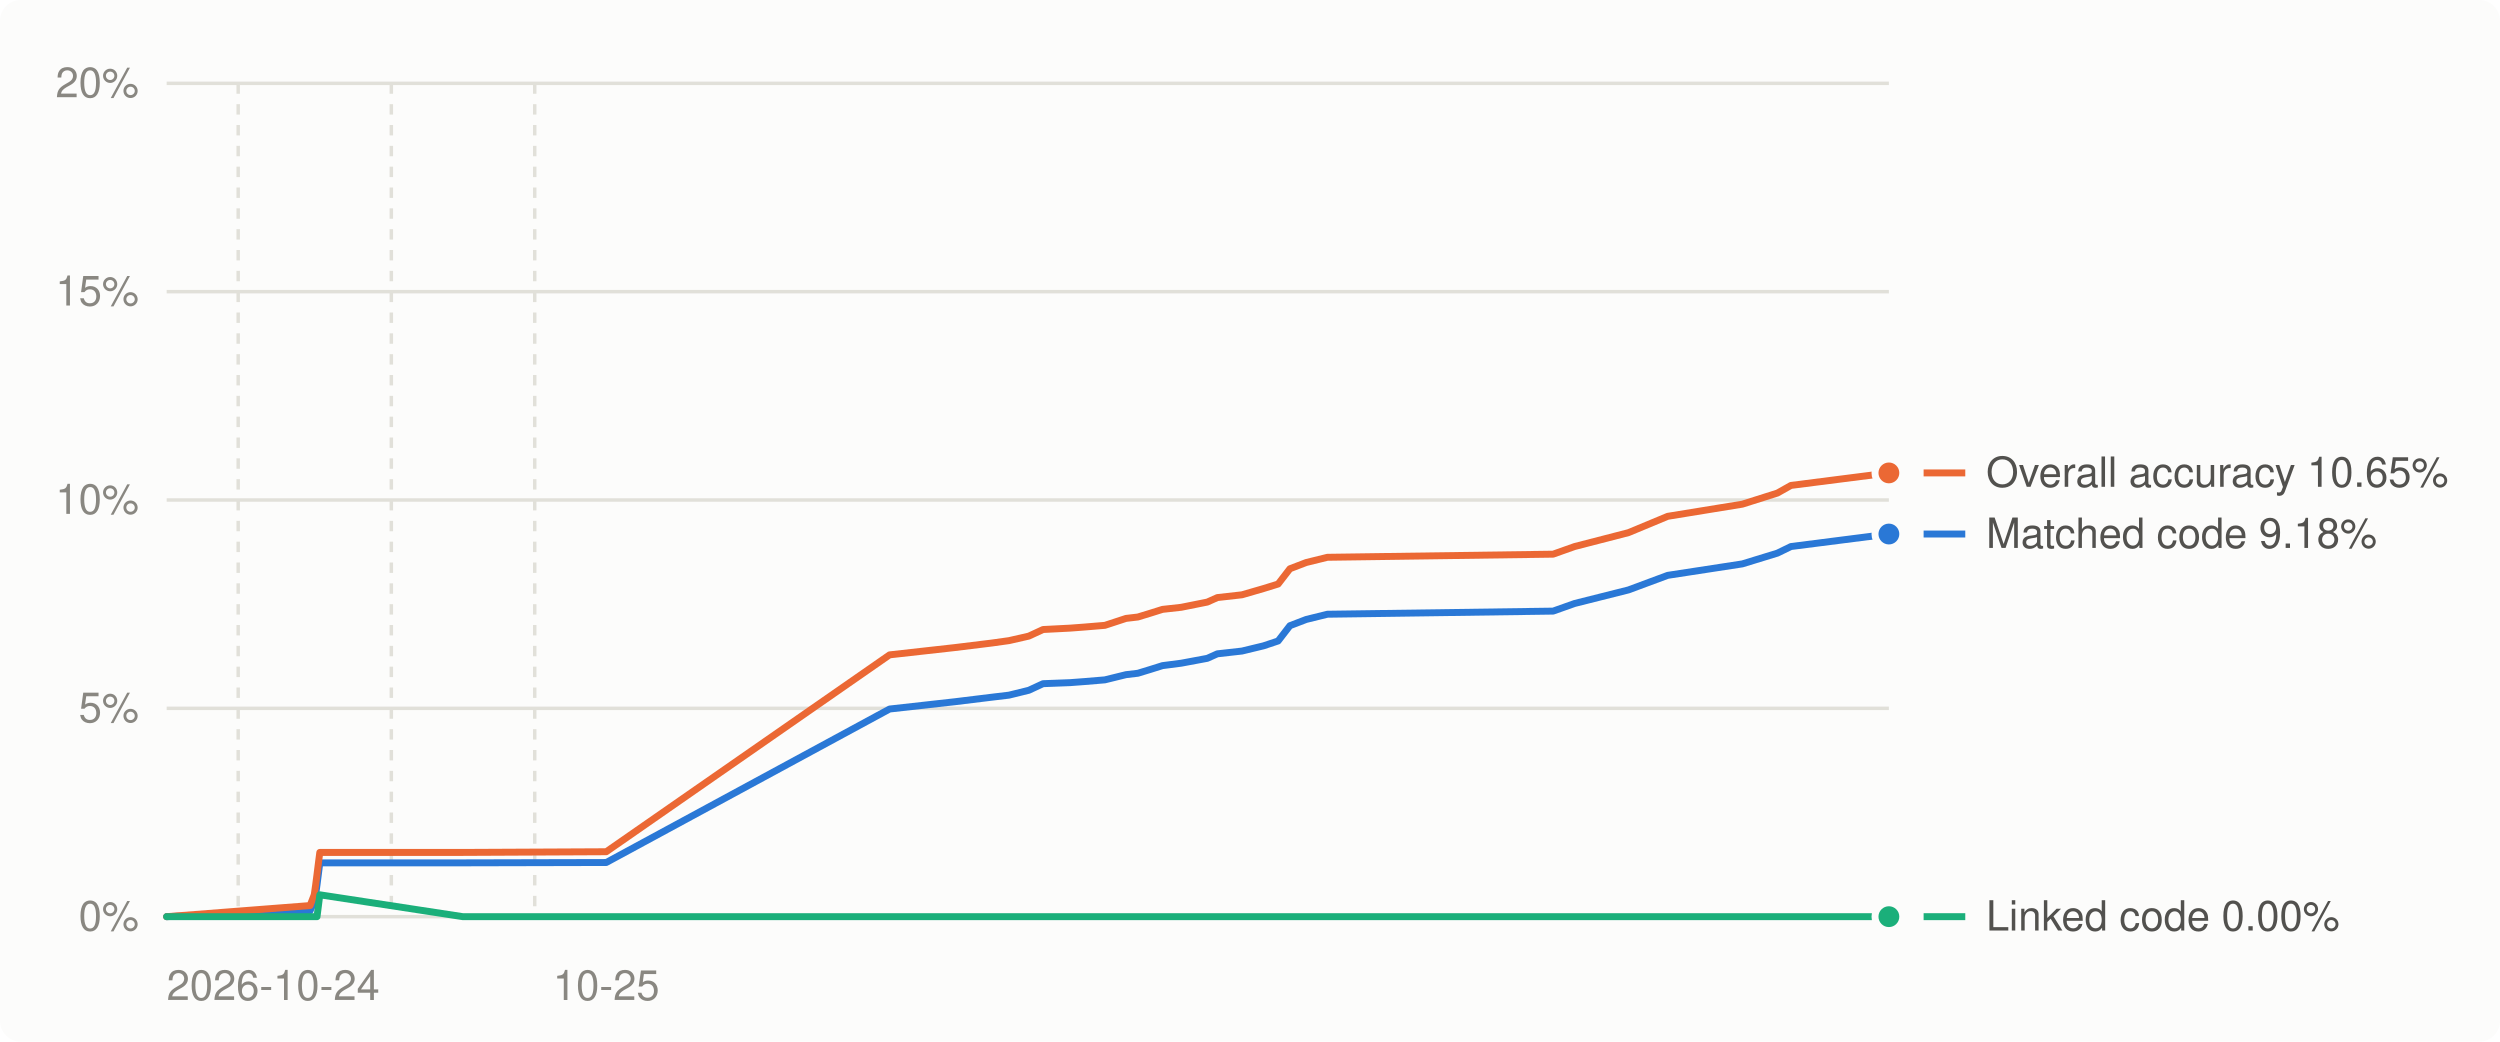
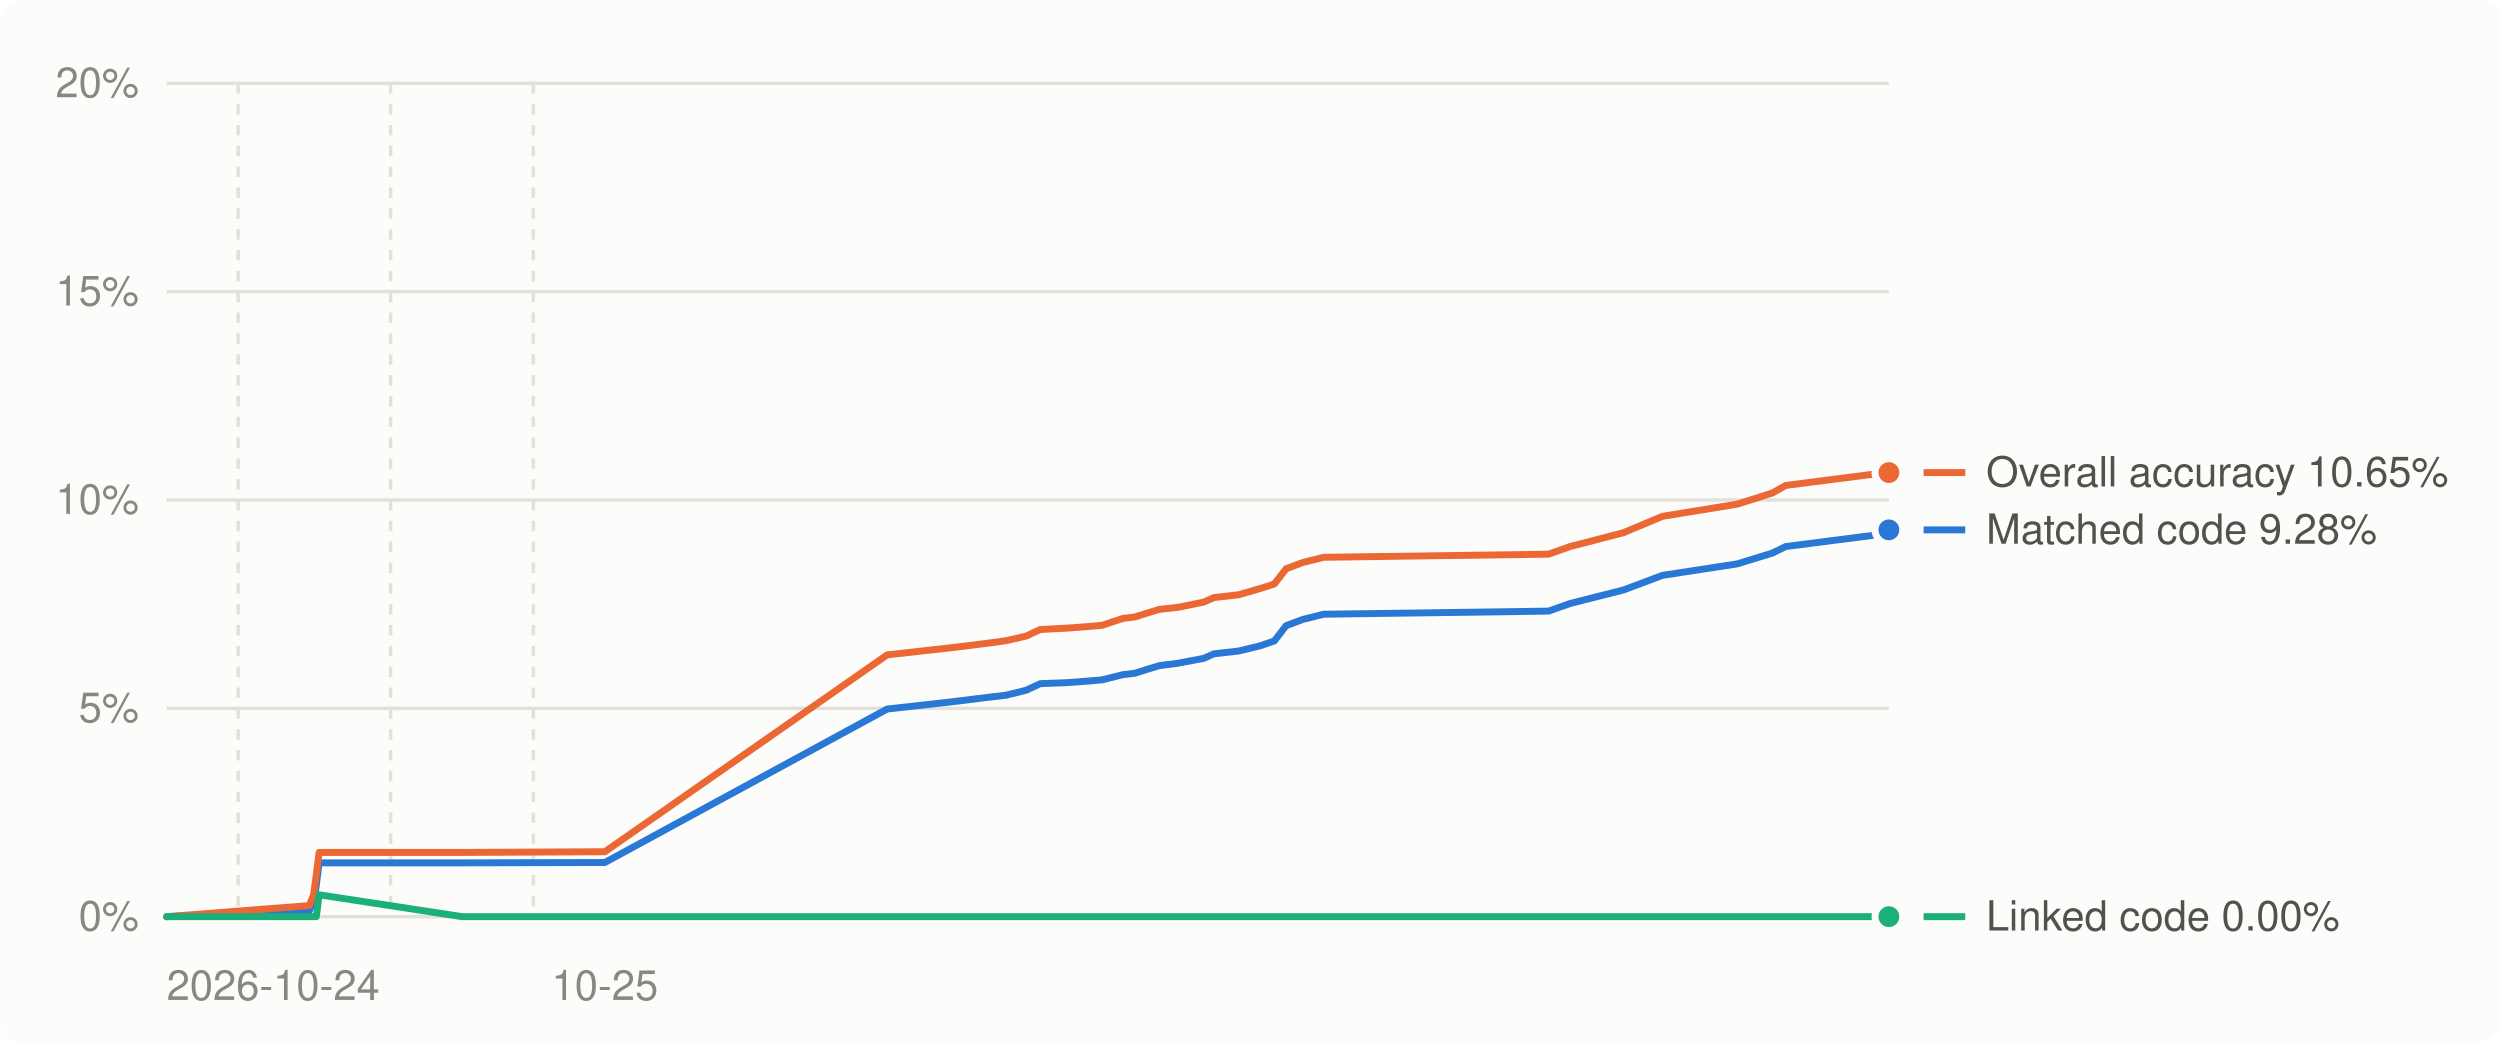
<svg xmlns="http://www.w3.org/2000/svg" viewBox="0 0 720 300" width="720" height="300" role="img" aria-label="Decompilation progress over time (USA)">
  <style>
.bg{fill:#fcfcfb}.grid{stroke:#e1e0d9}.muted{fill:#898781}.lbl{fill:#52514e}.ln0{stroke:#2a78d6}.dot0{fill:#2a78d6;stroke:#fcfcfb}.ln1{stroke:#eb6834}.dot1{fill:#eb6834;stroke:#fcfcfb}.ln2{stroke:#1baf7a}.dot2{fill:#1baf7a;stroke:#fcfcfb}
@media (prefers-color-scheme: dark){.bg{fill:#1a1a19}.grid{stroke:#2c2c2a}.muted{fill:#898781}.lbl{fill:#c3c2b7}.ln0{stroke:#3987e5}.dot0{fill:#3987e5;stroke:#1a1a19}.ln1{stroke:#d95926}.dot1{fill:#d95926;stroke:#1a1a19}.ln2{stroke:#199e70}.dot2{fill:#199e70;stroke:#1a1a19}}
text{font:12px -apple-system,BlinkMacSystemFont,'Segoe UI',Helvetica,Arial,sans-serif}
</style>
  <rect class="bg" width="720" height="300" rx="6" />
  <line x1="48" x2="544" y1="264.0" y2="264.0" class="grid" stroke-width="1" />
  <text x="40" y="268.0" class="muted" text-anchor="end">0%</text>
  <line x1="48" x2="544" y1="204.0" y2="204.0" class="grid" stroke-width="1" />
  <text x="40" y="208.0" class="muted" text-anchor="end">5%</text>
  <line x1="48" x2="544" y1="144.0" y2="144.0" class="grid" stroke-width="1" />
  <text x="40" y="148.0" class="muted" text-anchor="end">10%</text>
  <line x1="48" x2="544" y1="84.0" y2="84.0" class="grid" stroke-width="1" />
  <text x="40" y="88.0" class="muted" text-anchor="end">15%</text>
  <line x1="48" x2="544" y1="24.0" y2="24.0" class="grid" stroke-width="1" />
  <text x="40" y="28.0" class="muted" text-anchor="end">20%</text>
  <line x1="68.6" x2="68.6" y1="24" y2="264" class="grid" stroke-width="1" stroke-dasharray="3 3" />
-   <line x1="112.7" x2="112.7" y1="24" y2="264" class="grid" stroke-width="1" stroke-dasharray="3 3" />
-   <line x1="154.0" x2="154.0" y1="24" y2="264" class="grid" stroke-width="1" stroke-dasharray="3 3" />
+   <line x1="112.5" x2="112.5" y1="24" y2="264" class="grid" stroke-width="1" stroke-dasharray="3 3" />
+   <line x1="153.6" x2="153.6" y1="24" y2="264" class="grid" stroke-width="1" stroke-dasharray="3 3" />
  <text class="muted" x="48.0" y="288" text-anchor="start">2026-10-24</text>
-   <text class="muted" x="174.6" y="288" text-anchor="middle">10-25</text>
-   <polyline points="48.0,264.0 89.3,262.3 90.5,259.6 90.9,257.7 91.3,254.8 91.7,251.7 92.1,248.5 133.3,248.5 174.6,248.4 256.2,204.2 275.0,202.1 285.6,200.8 290.6,200.2 296.3,198.8 300.4,196.9 308.2,196.6 312.2,196.3 318.2,195.8 324.3,194.3 327.7,193.9 331.3,192.8 334.8,191.7 340.2,191.0 347.7,189.6 350.6,188.3 357.7,187.5 363.9,186.0 368.1,184.6 371.5,180.2 376.2,178.4 382.3,176.9 447.3,176.0 453.5,173.8 469.0,169.9 480.3,165.7 501.8,162.4 511.9,159.3 515.8,157.4 544.0,153.8" fill="none" class="ln0" stroke-width="2" stroke-linejoin="round" stroke-linecap="round" />
-   <polyline points="48.0,264.0 89.3,260.8 90.5,257.7 90.9,254.9 91.3,251.8 91.7,248.6 92.1,245.5 133.3,245.5 174.6,245.3 256.2,188.6 275.0,186.5 285.6,185.2 290.6,184.5 296.3,183.2 300.4,181.3 308.2,180.9 312.2,180.6 318.2,180.1 324.3,178.1 327.7,177.7 331.3,176.6 334.8,175.5 340.2,174.9 347.7,173.4 350.6,172.1 357.7,171.3 363.9,169.5 368.1,168.2 371.5,163.8 376.2,162.0 382.3,160.5 447.3,159.6 453.5,157.4 469.0,153.4 480.3,148.7 501.8,145.2 511.9,142.0 515.8,139.8 544.0,136.2" fill="none" class="ln1" stroke-width="2" stroke-linejoin="round" stroke-linecap="round" />
-   <polyline points="48.0,264.0 89.3,264.0 90.5,264.0 90.9,264.0 91.3,264.0 91.7,260.9 92.1,257.7 133.3,264.0 174.6,264.0 256.2,264.0 275.0,264.0 285.6,264.0 290.6,264.0 296.3,264.0 300.4,264.0 308.2,264.0 312.2,264.0 318.2,264.0 324.3,264.0 327.7,264.0 331.3,264.0 334.8,264.0 340.2,264.0 347.7,264.0 350.6,264.0 357.7,264.0 363.9,264.0 368.1,264.0 371.5,264.0 376.2,264.0 382.3,264.0 447.3,264.0 453.5,264.0 469.0,264.0 480.3,264.0 501.8,264.0 511.9,264.0 515.8,264.0 544.0,264.0" fill="none" class="ln2" stroke-width="2" stroke-linejoin="round" stroke-linecap="round" />
-   <circle cx="544.0" cy="153.8" r="4" class="dot0" stroke-width="2" />
-   <circle cx="544.0" cy="136.2" r="4" class="dot1" stroke-width="2" />
+   <text class="muted" x="174.2" y="288" text-anchor="middle">10-25</text>
+   <polyline points="48.0,264.0 89.1,262.3 90.3,259.6 90.7,257.7 91.1,254.8 91.5,251.7 91.9,248.5 133.1,248.5 174.2,248.4 255.5,204.2 274.3,202.1 284.8,200.8 289.8,200.2 295.5,198.8 299.6,196.9 307.3,196.6 311.4,196.3 317.4,195.8 323.4,194.3 326.8,193.9 330.3,192.8 333.9,191.7 339.3,191.0 346.7,189.6 349.6,188.3 356.7,187.5 362.9,186.0 367.0,184.6 370.4,180.2 375.2,178.4 381.2,176.9 446.0,176.0 452.2,173.8 467.6,169.9 478.8,165.7 500.3,162.4 510.4,159.3 514.3,157.4 542.4,153.8 544.0,152.6" fill="none" class="ln0" stroke-width="2" stroke-linejoin="round" stroke-linecap="round" />
+   <polyline points="48.0,264.0 89.1,260.8 90.3,257.7 90.7,254.9 91.1,251.8 91.5,248.6 91.9,245.5 133.1,245.5 174.2,245.3 255.5,188.6 274.3,186.5 284.8,185.2 289.8,184.5 295.5,183.2 299.6,181.3 307.3,180.9 311.4,180.6 317.4,180.1 323.4,178.1 326.8,177.7 330.3,176.6 333.9,175.5 339.3,174.9 346.7,173.4 349.6,172.1 356.7,171.3 362.9,169.5 367.0,168.2 370.4,163.8 375.2,162.0 381.2,160.5 446.0,159.6 452.2,157.4 467.6,153.4 478.8,148.7 500.3,145.2 510.4,142.0 514.3,139.8 542.4,136.2 544.0,136.1" fill="none" class="ln1" stroke-width="2" stroke-linejoin="round" stroke-linecap="round" />
+   <polyline points="48.0,264.0 89.1,264.0 90.3,264.0 90.7,264.0 91.1,264.0 91.5,260.9 91.9,257.7 133.1,264.0 174.2,264.0 255.5,264.0 274.3,264.0 284.8,264.0 289.8,264.0 295.5,264.0 299.6,264.0 307.3,264.0 311.4,264.0 317.4,264.0 323.4,264.0 326.8,264.0 330.3,264.0 333.9,264.0 339.3,264.0 346.7,264.0 349.6,264.0 356.7,264.0 362.9,264.0 367.0,264.0 370.4,264.0 375.2,264.0 381.2,264.0 446.0,264.0 452.2,264.0 467.6,264.0 478.8,264.0 500.3,264.0 510.4,264.0 514.3,264.0 542.4,264.0 544.0,264.0" fill="none" class="ln2" stroke-width="2" stroke-linejoin="round" stroke-linecap="round" />
+   <circle cx="544.0" cy="152.6" r="4" class="dot0" stroke-width="2" />
+   <circle cx="544.0" cy="136.1" r="4" class="dot1" stroke-width="2" />
  <circle cx="544.0" cy="264.0" r="4" class="dot2" stroke-width="2" />
  <line x1="554" x2="566" y1="264.0" y2="264.0" class="ln2" stroke-width="2" />
  <text class="lbl" x="572" y="268.0">Linked code 0.00%</text>
-   <line x1="554" x2="566" y1="153.8" y2="153.8" class="ln0" stroke-width="2" />
-   <text class="lbl" x="572" y="157.8">Matched code 9.18%</text>
-   <line x1="554" x2="566" y1="136.2" y2="136.2" class="ln1" stroke-width="2" />
-   <text class="lbl" x="572" y="140.2">Overall accuracy 10.65%</text>
+   <line x1="554" x2="566" y1="152.6" y2="152.6" class="ln0" stroke-width="2" />
+   <text class="lbl" x="572" y="156.6">Matched code 9.28%</text>
+   <line x1="554" x2="566" y1="136.1" y2="136.1" class="ln1" stroke-width="2" />
+   <text class="lbl" x="572" y="140.1">Overall accuracy 10.65%</text>
</svg>
